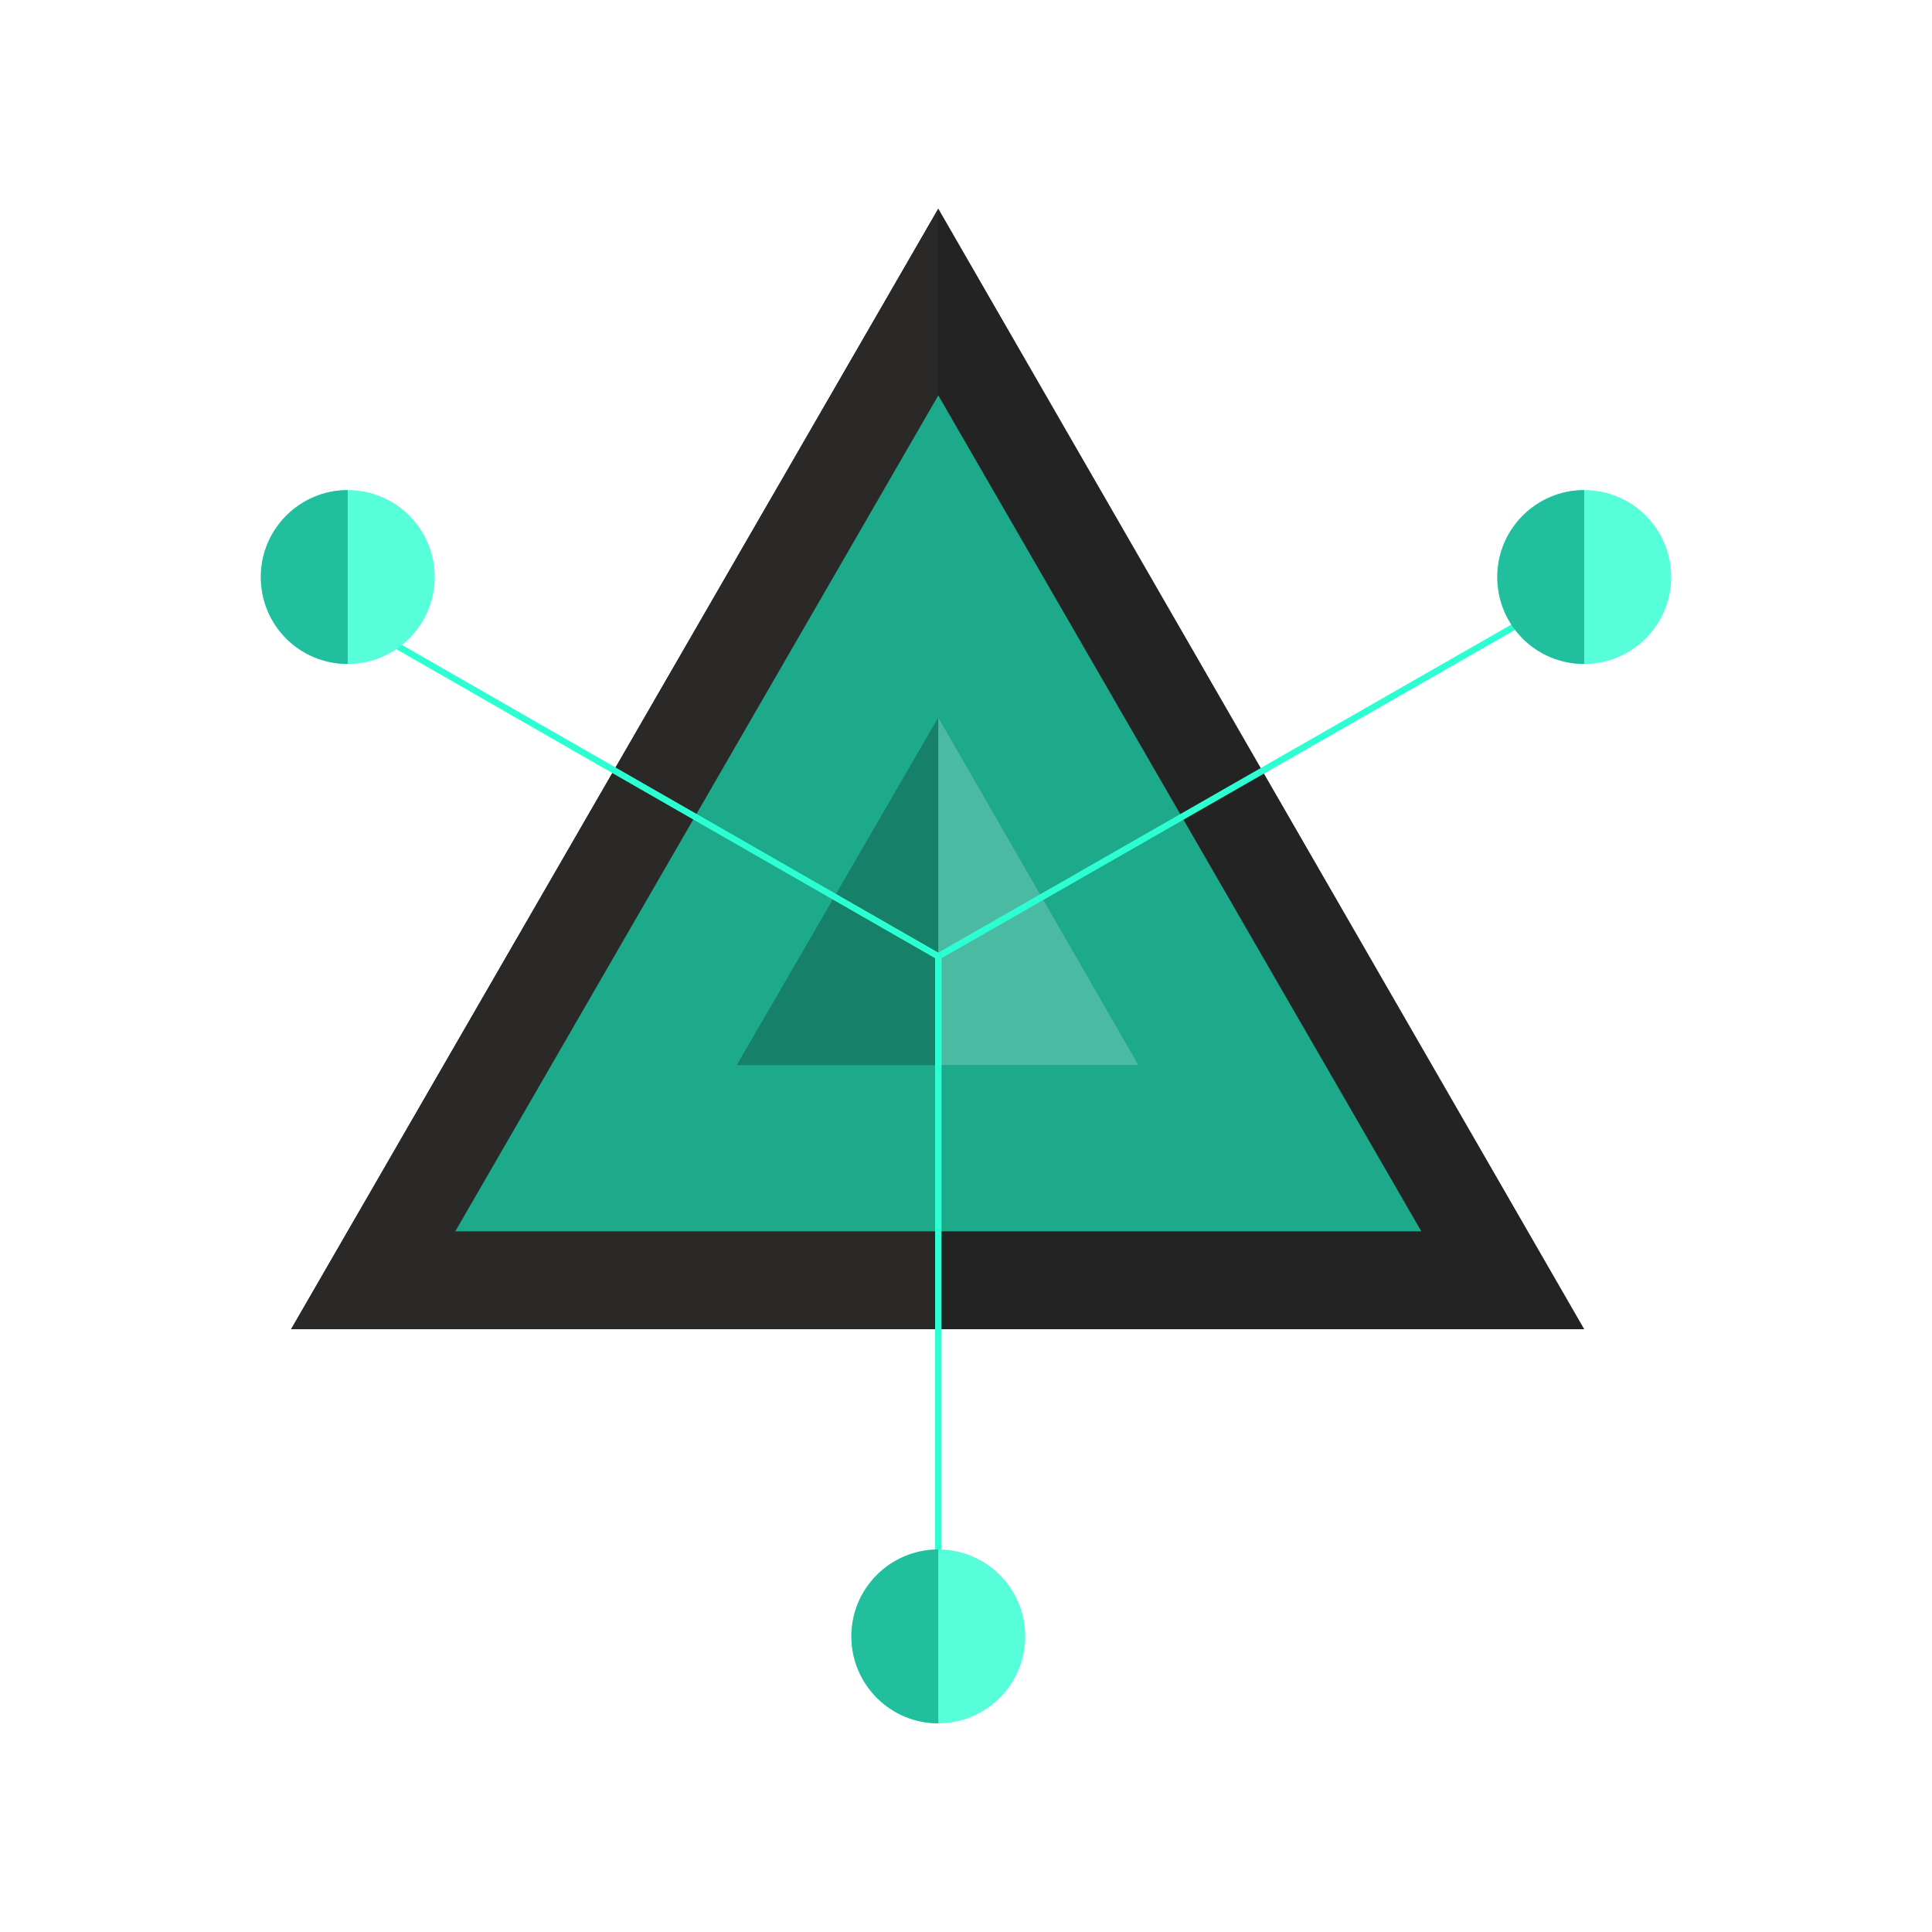
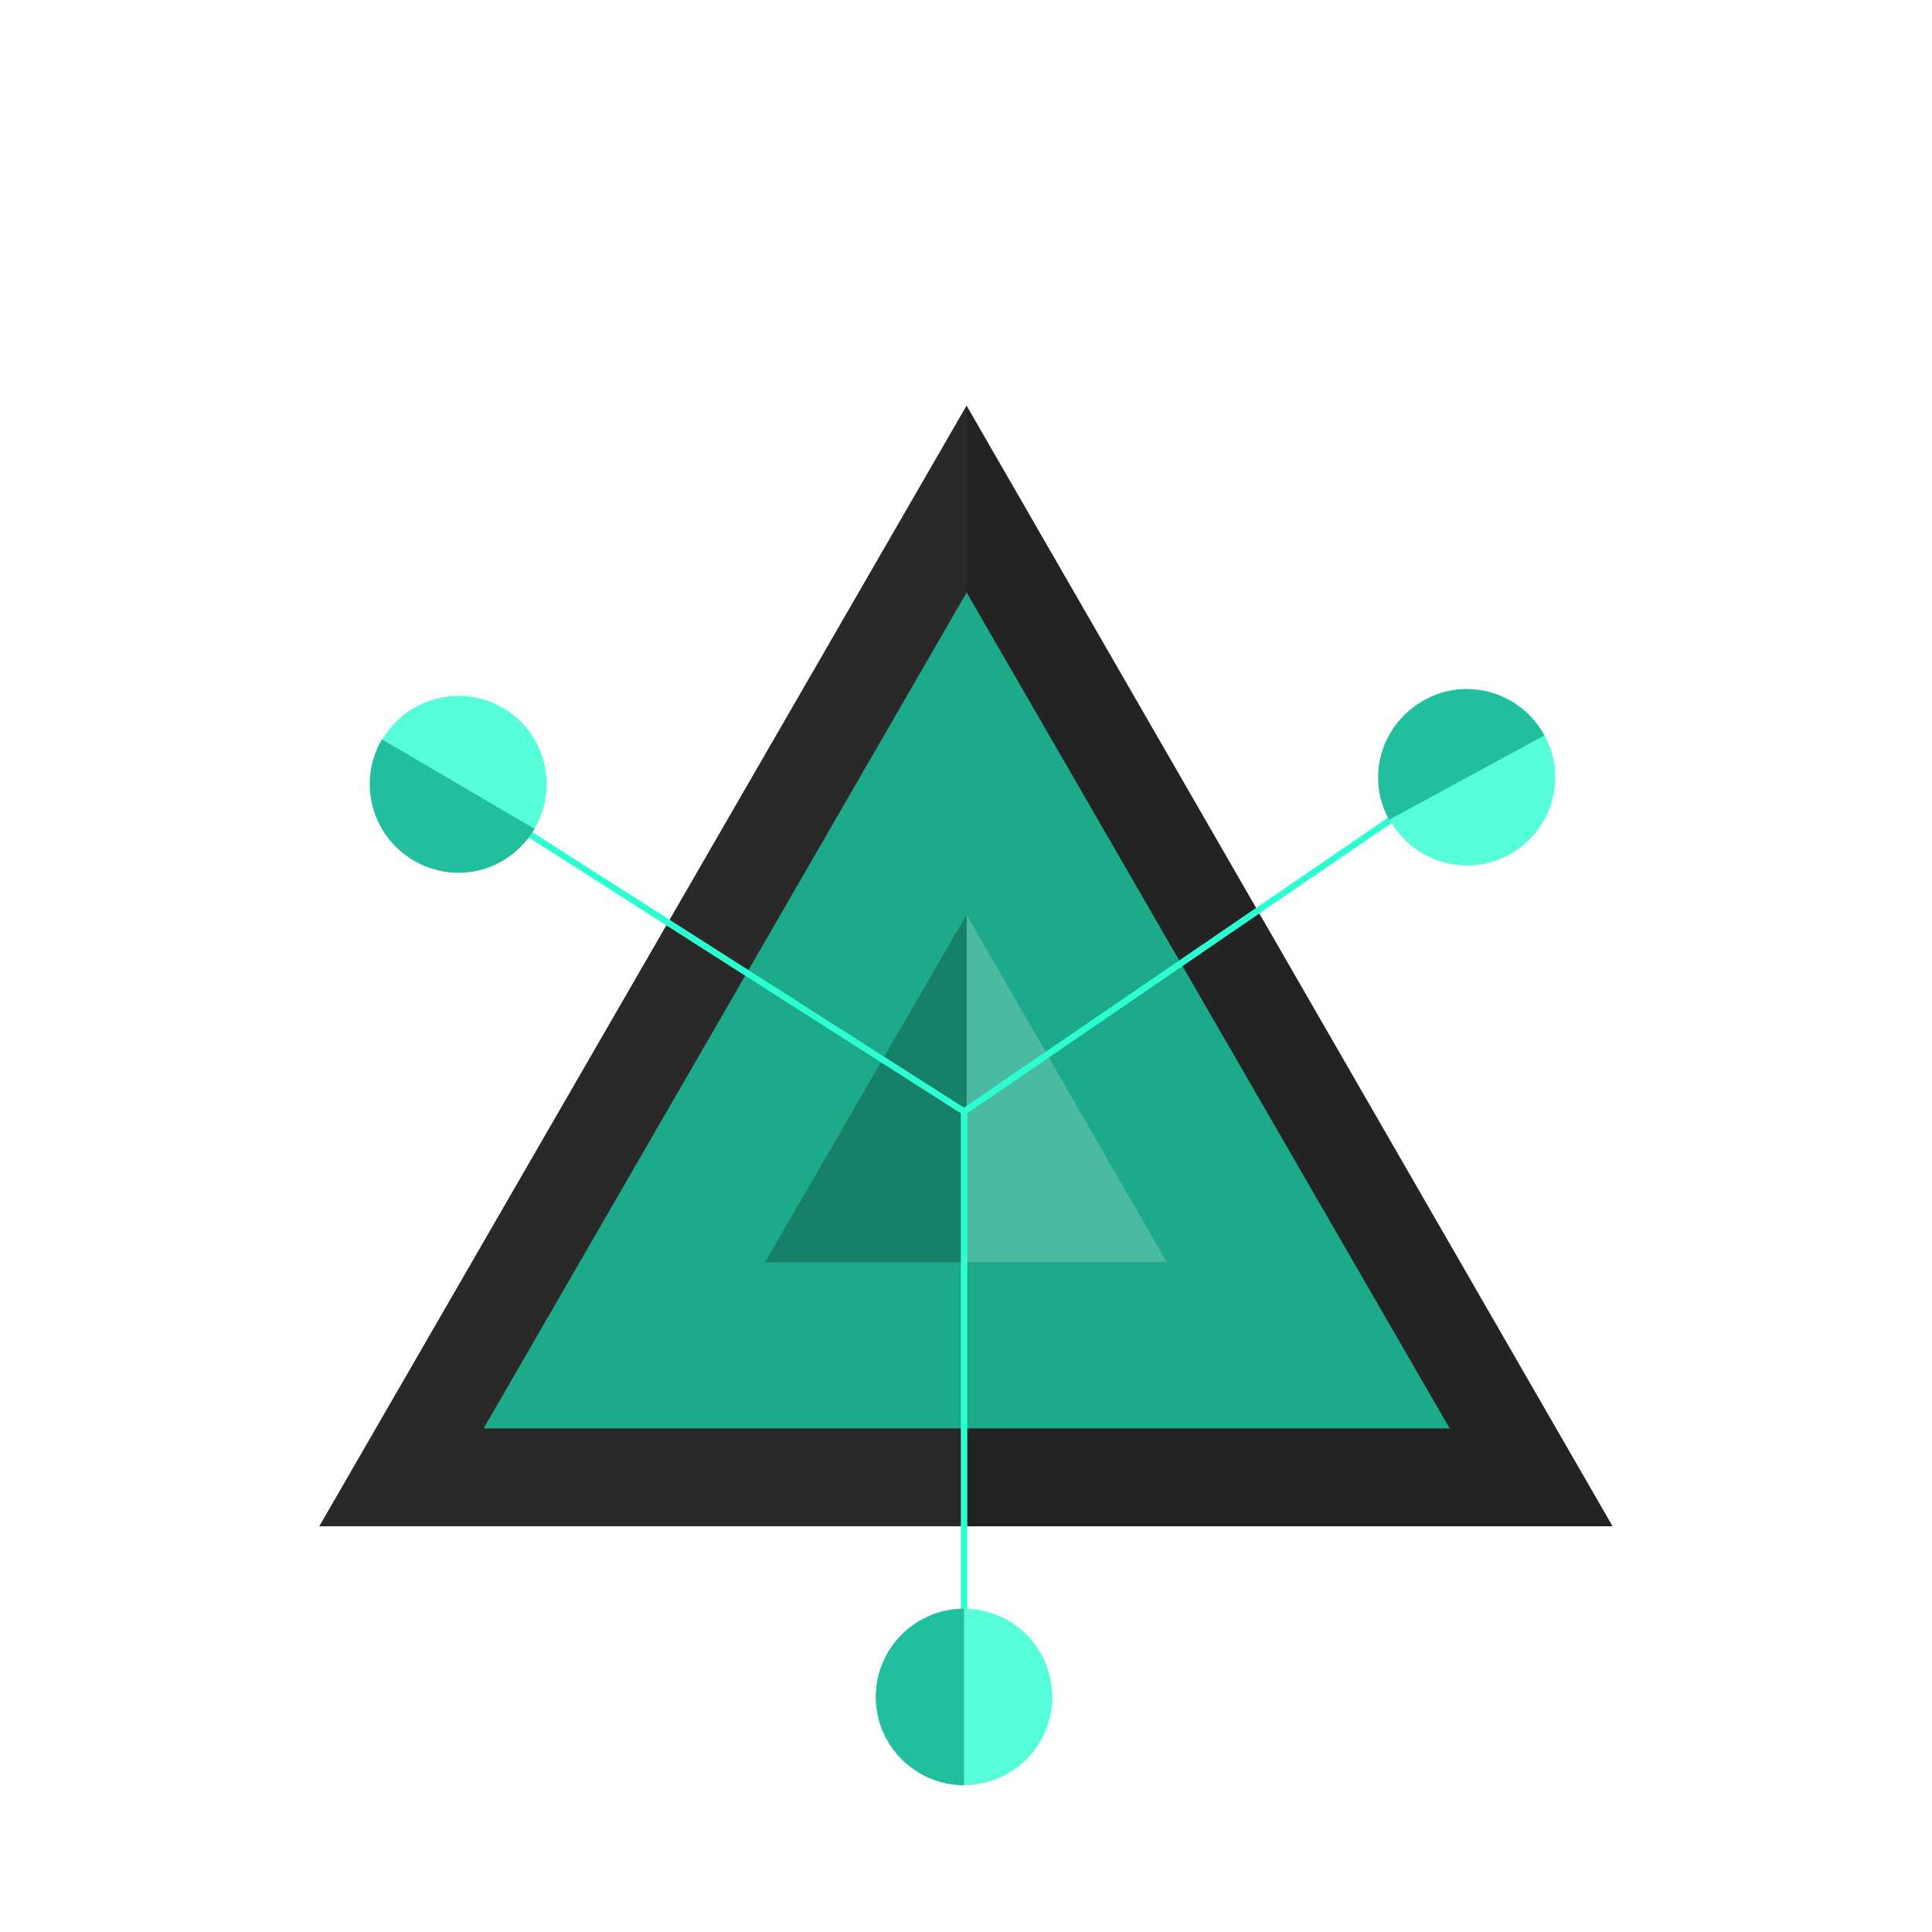
- <svg xmlns="http://www.w3.org/2000/svg" version="1.1" id="Connectlogo" x="0px" y="0px" viewBox="-107 214.5 300 300" style="enable-background:new -107 214.5 300 300;" xml:space="preserve">
-   <style type="text/css">
- 	.ast0{fill:#232323;}
- 	.ast1{fill:#2B2928;}
- 	.ast2{fill:#1DAA8B;}
- 	.ast3{fill:#168068;}
- 	.ast4{fill:#4ABBA2;}
- 	.ast5{fill:none;stroke:#2CFFD1;stroke-miterlimit:10;}
- 	.ast6{fill:#56FFDA;}
- 	.ast7{fill:#21BF9D;}
- </style>
-   <g>
+ <svg xmlns="http://www.w3.org/2000/svg" version="1.1" id="Connectlogo" x="0px" y="0px" viewBox="0 0 300 300" style="enable-background:new 0 0 300 300;" xml:space="preserve">
+   <g id="bode">
    <g id="XMLID_28_">
-       <polygon id="XMLID_12_" class="ast0" points="-61.8,420.9 38.7,246.9 139,420.9   " />
-       <polygon id="XMLID_26_" class="ast1" points="-61.8,420.9 38.7,246.9 38.7,420.9   " />
+       <polygon id="XMLID_12_" style="fill:#232323;" points="49.6,237 150.1,63 250.4,237   " />
+       <polygon id="XMLID_26_" style="fill:#2B2928;" points="49.6,237 150.1,63 150.1,237   " />
    </g>
-     <polygon id="XMLID_2_" class="ast2" points="-36.3,405.7 38.7,275.9 113.7,405.7  " />
-     <polygon id="XMLID_8_" class="ast3" points="7.4,379.9 38.7,325.9 69.8,379.9  " />
-     <polygon id="XMLID_11_" class="ast4" points="38.7,379.9 38.7,325.9 69.8,379.9  " />
-     <line id="stroke3" class="ast5" x1="38.7" y1="363" x2="130.4" y2="310.5" />
-     <line id="stroke2" class="ast5" x1="38.7" y1="363" x2="-53" y2="310.4" />
-     <line id="stroke1" class="ast5" x1="38.7" y1="363" x2="38.7" y2="468.6" />
-     <circle id="half1light" class="ast6" cx="139" cy="304.1" r="13.5" />
-     <circle id="half2light" class="ast6" cx="-53" cy="304.1" r="13.5" />
-     <circle id="half3light" class="ast6" cx="38.7" cy="468.6" r="13.5" />
-     <path id="half2" class="ast7" d="M-53,290.6c-7.4,0-13.5,6-13.5,13.5c0,7.5,6,13.5,13.5,13.5" />
-     <path id="half3" class="ast7" d="M38.7,455.1c-7.4,0-13.5,6-13.5,13.5c0,7.4,6,13.5,13.5,13.5" />
-     <path id="half1" class="ast7" d="M139,290.6c-7.4,0-13.5,6-13.5,13.5c0,7.5,6,13.5,13.5,13.5" />
+     <polygon id="XMLID_2_" style="fill:#1DAA8B;" points="75.1,221.8 150.1,92 225.1,221.8  " />
+     <polygon id="XMLID_8_" style="fill:#168068;" points="118.8,196 150.1,142 181.2,196  " />
+     <polygon id="XMLID_11_" style="fill:#4ABBA2;" points="150.1,196 150.1,142 181.2,196  " />
+   </g>
+   <g id="ro2">
+     <g style="opacity:0;">
+       <rect x="46" y="69" style="fill:none;stroke:#000000;stroke-miterlimit:10;" width="208" height="208" />
+       <line style="fill:none;stroke:#000000;stroke-miterlimit:10;" x1="46" y1="69" x2="249" y2="272" />
+       <line style="fill:none;stroke:#000000;stroke-miterlimit:10;" x1="46" y1="277" x2="253.5" y2="69.5" />
+       <line style="fill:none;stroke:#000000;stroke-miterlimit:10;" x1="255" y1="173" x2="46" y2="173" />
+       <line style="fill:none;stroke:#000000;stroke-miterlimit:10;" x1="150" y1="70" x2="150" y2="275" />
+       <rect x="46" y="69" style="fill:none;stroke:#000000;stroke-miterlimit:10;" width="52" height="52" />
+       <rect x="98" y="69" style="fill:none;stroke:#000000;stroke-miterlimit:10;" width="52" height="52" />
+       <rect x="150" y="69" style="fill:none;stroke:#000000;stroke-miterlimit:10;" width="52" height="52" />
+       <rect x="202" y="69" style="fill:none;stroke:#000000;stroke-miterlimit:10;" width="52" height="52" />
+       <rect x="46" y="121" style="fill:none;stroke:#000000;stroke-miterlimit:10;" width="52" height="52" />
+       <rect x="98" y="121" style="fill:none;stroke:#000000;stroke-miterlimit:10;" width="52" height="52" />
+       <rect x="150" y="121" style="fill:none;stroke:#000000;stroke-miterlimit:10;" width="52" height="52" />
+       <rect x="202" y="121" style="fill:none;stroke:#000000;stroke-miterlimit:10;" width="52" height="52" />
+       <rect x="46" y="173" style="fill:none;stroke:#000000;stroke-miterlimit:10;" width="52" height="52" />
+       <rect x="98" y="173" style="fill:none;stroke:#000000;stroke-miterlimit:10;" width="52" height="52" />
+       <rect x="150" y="173" style="fill:none;stroke:#000000;stroke-miterlimit:10;" width="52" height="52" />
+       <rect x="202" y="173" style="fill:none;stroke:#000000;stroke-miterlimit:10;" width="52" height="52" />
+       <rect x="46" y="225" style="fill:none;stroke:#000000;stroke-miterlimit:10;" width="52" height="52" />
+       <rect x="98" y="225" style="fill:none;stroke:#000000;stroke-miterlimit:10;" width="52" height="52" />
+       <rect x="150" y="225" style="fill:none;stroke:#000000;stroke-miterlimit:10;" width="52" height="52" />
+       <rect x="202" y="225" style="fill:none;stroke:#000000;stroke-miterlimit:10;" width="52" height="52" />
+     </g>
+     <g id="rot">
+       <line id="stroke3" style="fill:none;stroke:#2CFFD1;stroke-miterlimit:10;" x1="149.7" y1="172.6" x2="219" y2="125.2" />
+       <line id="stroke2" style="fill:none;stroke:#2CFFD1;stroke-miterlimit:10;" x1="149.7" y1="172.6" x2="71.2" y2="122.5" />
+       <line id="stroke1" style="fill:none;stroke:#2CFFD1;stroke-miterlimit:10;" x1="149.7" y1="172.6" x2="149.7" y2="263.2" />
+       <ellipse id="half1light" transform="matrix(0.8791 -0.4767 0.4767 0.8791 -30.0005 123.179)" style="fill:#56FFDA;" cx="227.8" cy="120.7" rx="13.7" ry="13.7" />
+       <ellipse id="half2light" transform="matrix(0.5063 -0.8624 0.8624 0.5063 -69.8997 121.4931)" style="fill:#56FFDA;" cx="71.2" cy="121.8" rx="13.7" ry="13.7" />
+       <circle id="half3light" style="fill:#56FFDA;" cx="149.7" cy="263.5" r="13.7" />
+       <path id="half2" style="fill:#21BF9D;" d="M59.3,114.8c-3.8,6.5-1.7,14.9,4.9,18.8s14.9,1.7,18.8-4.9" />
+       <path id="half3" style="fill:#21BF9D;" d="M149.7,249.8c-7.5,0-13.7,6.1-13.7,13.7c0,7.5,6.1,13.7,13.7,13.7" />
+       <path id="half1" style="fill:#21BF9D;" d="M239.8,114.2c-3.6-6.6-11.9-9.2-18.6-5.5s-9.2,11.9-5.5,18.6" />
+     </g>
  </g>
</svg>
